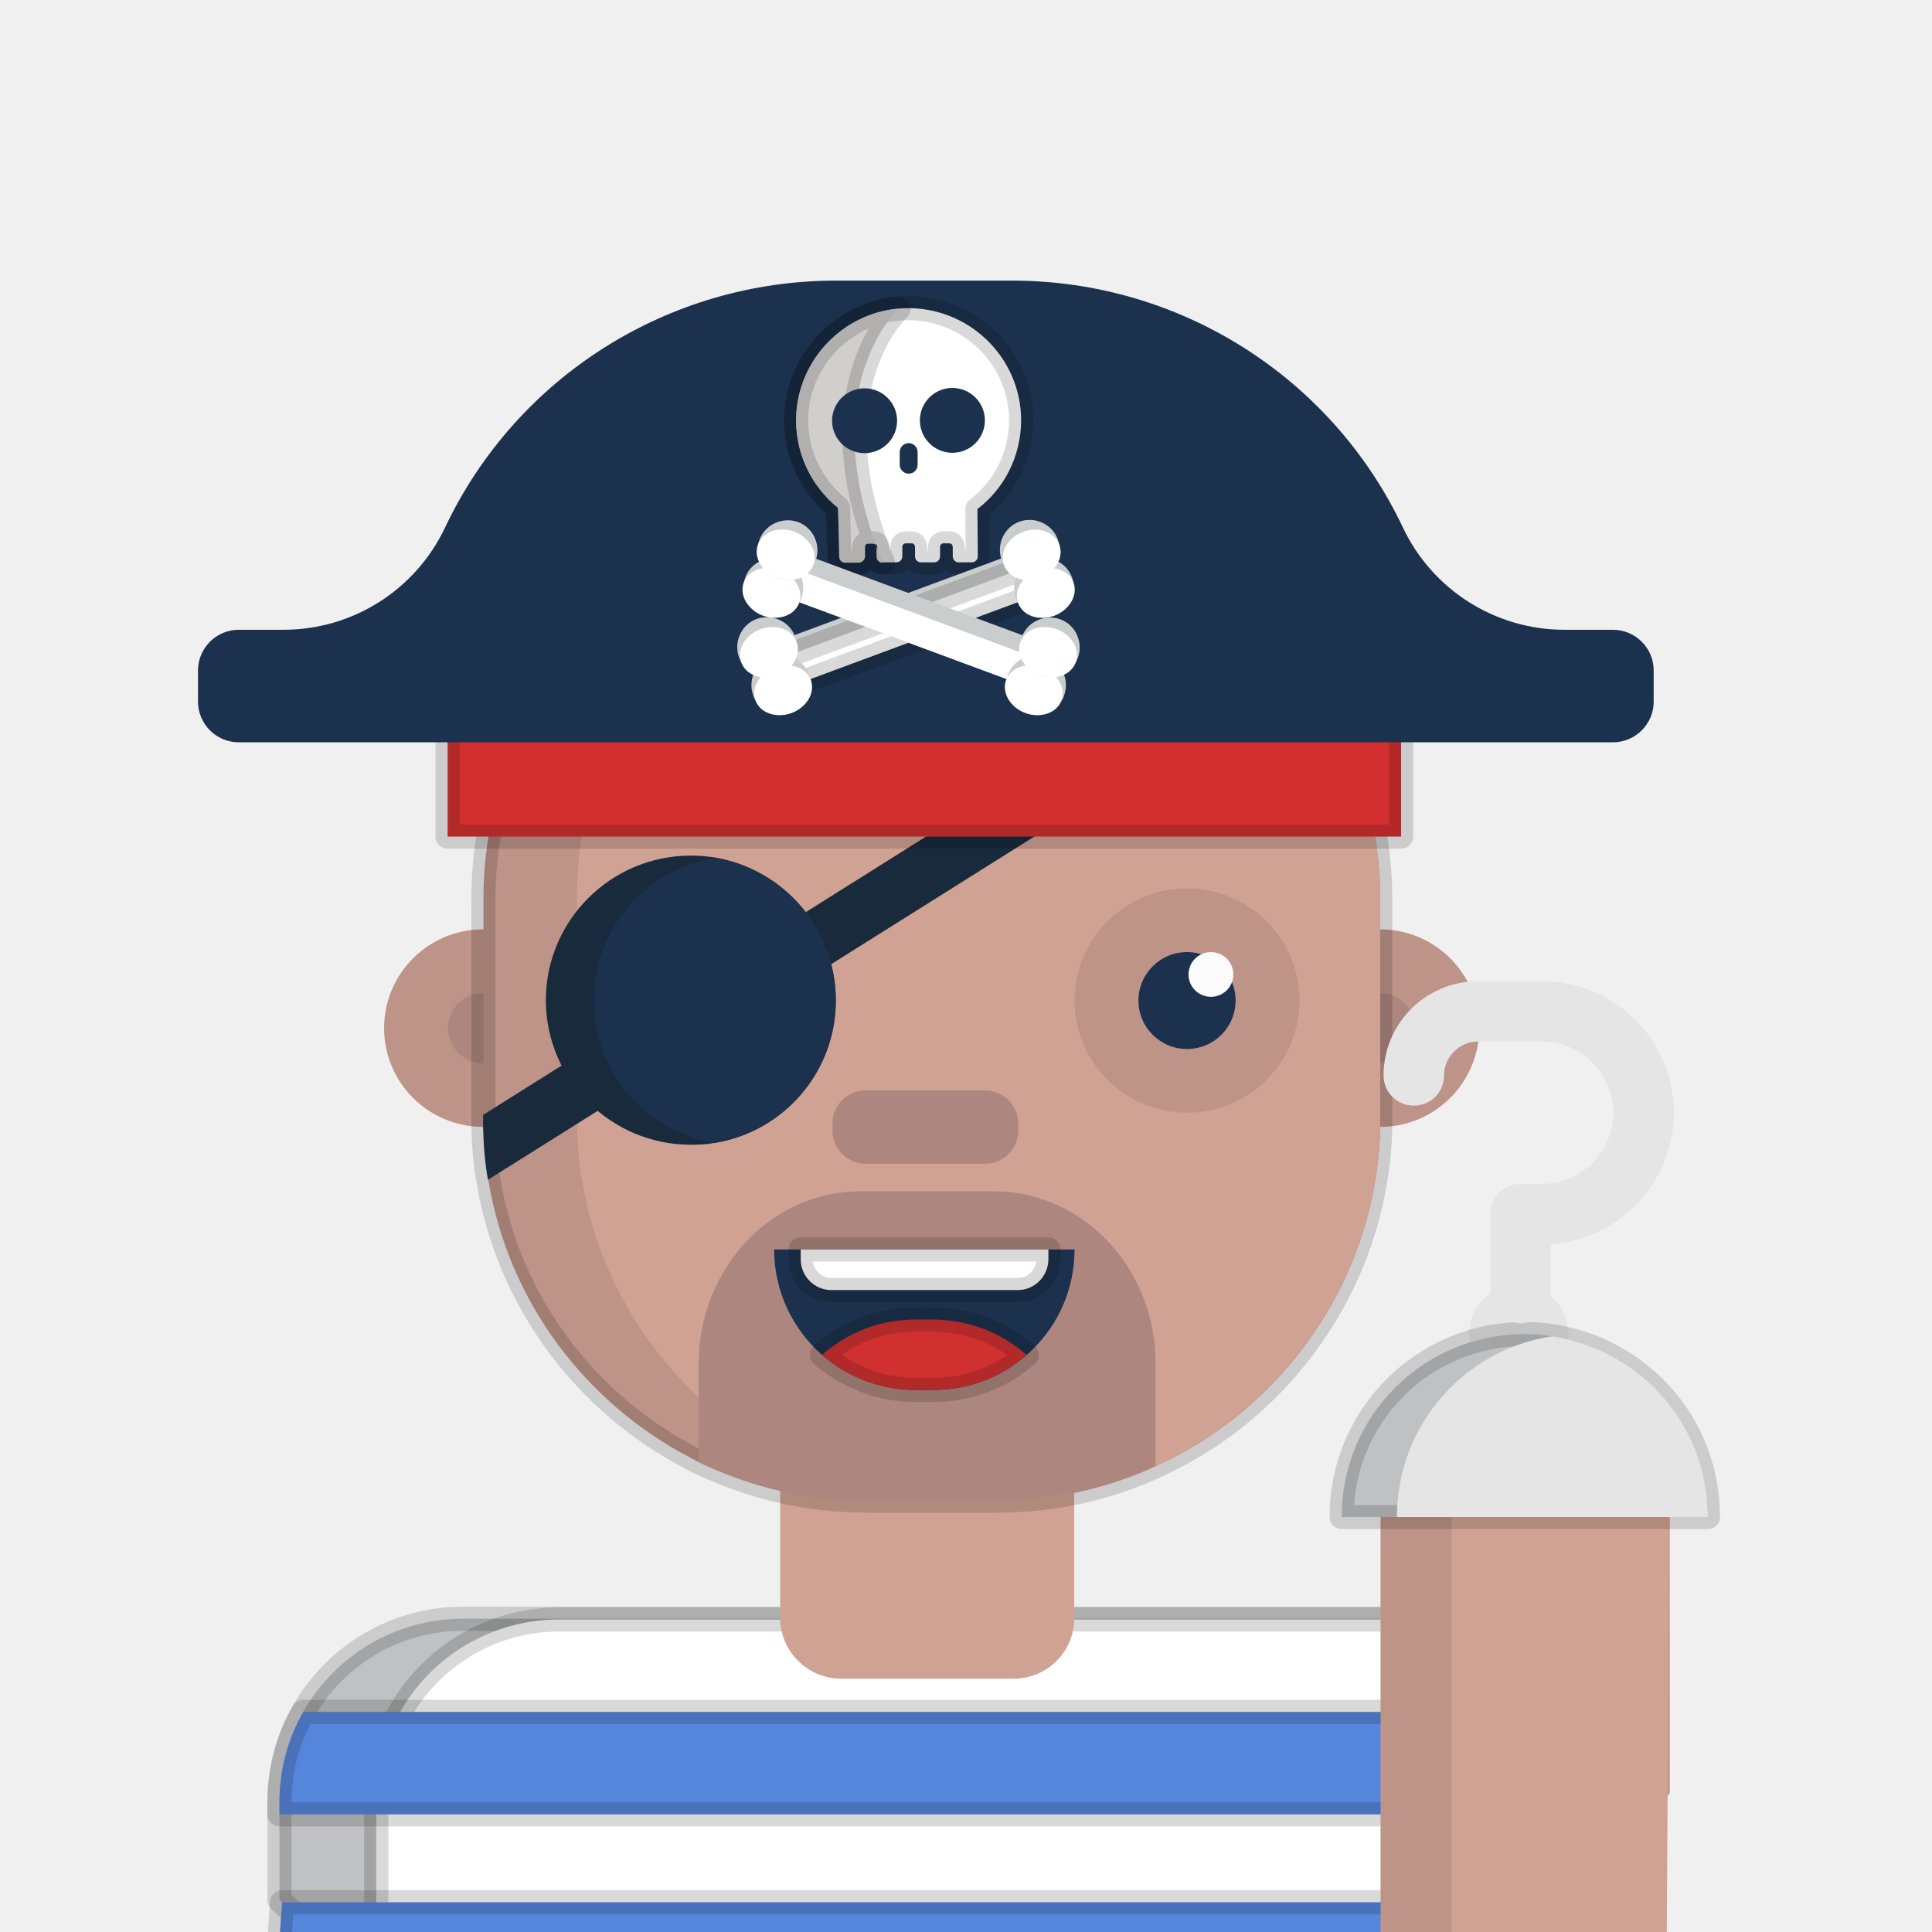
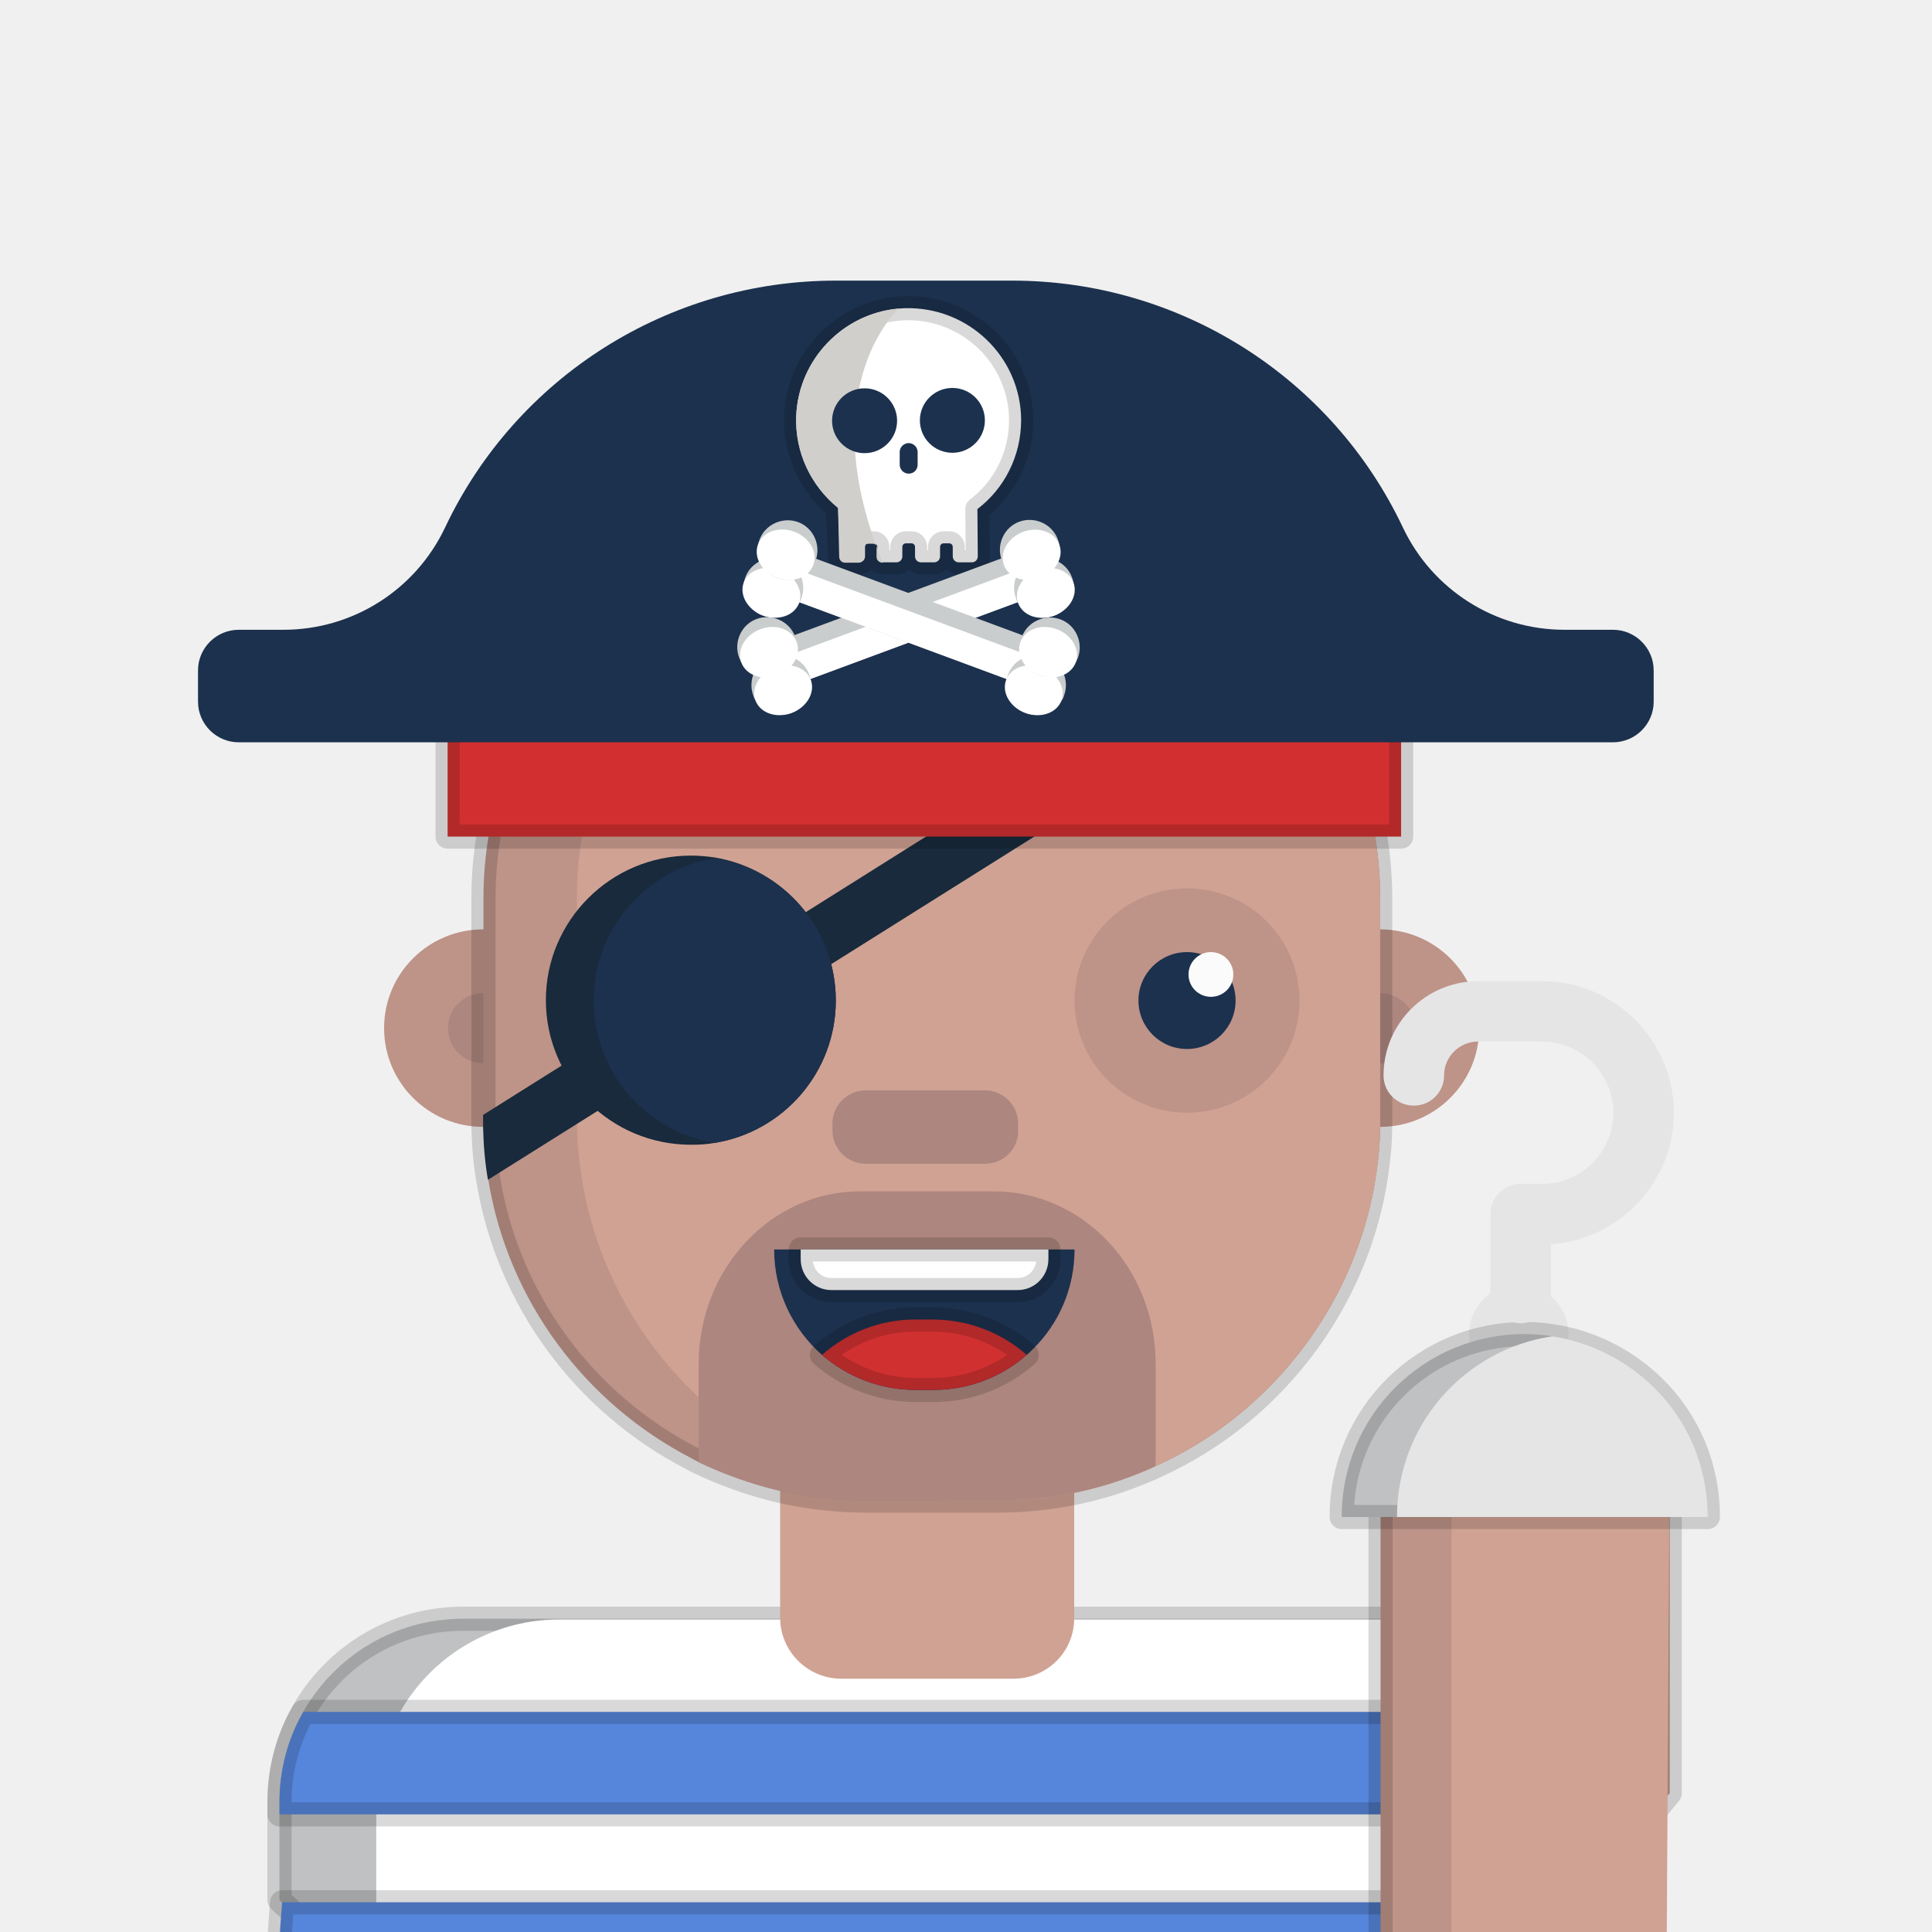
<svg xmlns="http://www.w3.org/2000/svg" id="Layer_1" viewBox="0 0 160 160">
  <defs>
    <style>.cls-1{fill:#ad867f;}.cls-2{fill:#d0a293;}.cls-3{fill:#d1cfcc;}.cls-4{fill:#d23030;}.cls-5{fill:#cacdcd;}.cls-6{fill:#fff;}.cls-7{fill:#be9388;}.cls-8{fill:#fbfbfb;}.cls-9{fill:#e5e5e6;}.cls-10{fill:#d03030;}.cls-11{fill:#182a3c;}.cls-12{fill:#1c314e;}.cls-13{fill:#c0c1c2;}.cls-14{fill:#5686db;}</style>
  </defs>
  <g id="Avatars">
    <g id="Artboard">
      <g id="Other">
        <g id="_50-Halloween_Icons_28">
          <ellipse class="cls-9" cx="125.781" cy="110.48" rx="4.115" ry="4.104" />
          <path class="cls-13" d="M130.855,149.27v7.19c-.371.37-.774.71-1.176,1.08-2.97,2.685-6.158,5.154-9.499,7.375-.588.37-1.145.741-1.733,1.111-1.361.833-2.723,1.636-4.146,2.407-11.232,6.079-24.104,9.566-37.781,9.566-15.409,0-29.767-4.382-41.927-11.973-1.176-.71-2.29-1.481-3.435-2.253-2.754-1.913-5.353-3.981-7.828-6.234-.062-.062-.124-.123-.186-.185v-8.116c0-2.716.712-5.308,1.98-7.499,2.63-4.598,7.55-7.684,13.243-7.684h77.263c1.578,0,3.125.247,4.549.679,3.713,1.142,6.807,3.672,8.695,6.974,1.269,2.284,1.98,4.845,1.98,7.561Z" stroke="#000" stroke-opacity="0.15" stroke-width="2" stroke-linejoin="round" />
-           <path class="cls-6" d="M130.855,149.27v7.19c-.371.37-.774.71-1.176,1.08-2.97,2.685-6.158,5.154-9.499,7.375-.588.37-1.145.741-1.733,1.111-1.361.833-2.723,1.636-4.146,2.407-11.232,6.079-24.104,9.566-37.781,9.566-15.409,0-29.767-4.382-41.927-11.973-1.176-.71-2.29-1.481-3.435-2.253v-14.504c0-2.716.712-5.308,1.98-7.499,2.228-3.919,6.158-6.727,10.799-7.468h0c.805-.123,1.609-.185,2.414-.185h69.249c1.578,0,3.125.247,4.549.679,3.713,1.142,6.807,3.672,8.695,6.974,1.3,2.222,2.011,4.783,2.011,7.499Z" stroke="#000" stroke-opacity="0.15" stroke-width="2" stroke-linejoin="round" />
+           <path class="cls-6" d="M130.855,149.27v7.19c-.371.37-.774.71-1.176,1.08-2.97,2.685-6.158,5.154-9.499,7.375-.588.37-1.145.741-1.733,1.111-1.361.833-2.723,1.636-4.146,2.407-11.232,6.079-24.104,9.566-37.781,9.566-15.409,0-29.767-4.382-41.927-11.973-1.176-.71-2.29-1.481-3.435-2.253v-14.504c0-2.716.712-5.308,1.98-7.499,2.228-3.919,6.158-6.727,10.799-7.468h0c.805-.123,1.609-.185,2.414-.185h69.249c1.578,0,3.125.247,4.549.679,3.713,1.142,6.807,3.672,8.695,6.974,1.3,2.222,2.011,4.783,2.011,7.499Z" />
          <path class="cls-2" d="M83.916,139.025h-14.233c-2.785,0-5.075-2.253-5.075-5.061v-17.405h24.352v17.405c.031,2.808-2.228,5.061-5.044,5.061Z" />
          <ellipse class="cls-7" cx="40.009" cy="85.144" rx="8.2" ry="8.178" />
          <ellipse class="cls-1" cx="40.009" cy="85.144" rx="2.909" ry="2.901" />
          <ellipse class="cls-7" cx="114.301" cy="85.144" rx="8.2" ry="8.178" />
          <ellipse class="cls-1" cx="114.301" cy="85.144" rx="2.909" ry="2.901" />
          <path class="cls-7" d="M114.301,74.374v18.948c0,.339-.031.679-.031,1.018-.495,8.826-4.61,16.664-10.861,22.126-2.29,2.006-4.889,3.672-7.674,4.938-.217.093-.433.216-.681.309-1.918.833-3.961,1.481-6.065,1.913-2.104.432-4.27.648-6.498.648h-10.644c-2.475,0-4.889-.278-7.21-.802-2.352-.555-4.61-1.358-6.745-2.376-.217-.093-.433-.216-.65-.339-8.757-4.536-15.162-12.992-16.802-23.052-.248-1.42-.371-2.901-.402-4.382v-18.948c0-2.314.248-4.567.743-6.727.557-2.53,1.423-4.938,2.568-7.19.402-.802.866-1.605,1.331-2.376,1.887-3.055,4.301-5.74,7.117-7.931,1.052-.833,2.166-1.605,3.342-2.314,2.568-1.543,5.384-2.716,8.354-3.425,2.414-.586,4.92-.926,7.488-.926h12.377c3.435,0,6.745.555,9.84,1.605,4.425,1.481,8.416,3.919,11.665,7.098,5.817,5.616,9.437,13.486,9.437,22.188Z" stroke="#000" stroke-opacity="0.15" stroke-width="2" stroke-linejoin="round" />
          <path class="cls-2" d="M114.301,74.374v18.948c0,.339-.031.679-.031,1.018-.495,8.826-4.61,16.664-10.861,22.126-4.053,3.518-8.973,6.018-14.419,7.159-2.104.432-4.27.648-6.498.648h-2.878c-5.415,0-10.52-1.358-15.007-3.734-10.025-5.339-16.833-15.893-16.833-28.02v-18.145c0-4.999,1.176-9.721,3.311-13.887.309-.617.65-1.234.99-1.821,1.361-2.284,2.97-4.351,4.858-6.203,1.64-1.636,3.496-3.086,5.508-4.32,4.734-2.932,10.335-4.629,16.338-4.629h4.579c3.435,0,6.745.555,9.84,1.605,4.425,1.481,8.385,3.919,11.665,7.098,5.817,5.586,9.437,13.455,9.437,22.157Z" />
          <ellipse class="cls-7" cx="98.304" cy="82.861" rx="9.314" ry="9.289" />
          <ellipse class="cls-12" cx="98.304" cy="82.861" rx="4.023" ry="4.012" />
          <ellipse class="cls-8" cx="100.284" cy="80.701" rx="1.857" ry="1.852" />
          <path class="cls-1" d="M81.564,96.377h-9.871c-1.516,0-2.754-1.234-2.754-2.746v-.586c0-1.512,1.238-2.746,2.754-2.746h9.871c1.516,0,2.754,1.234,2.754,2.746v.586c.031,1.512-1.207,2.746-2.754,2.746Z" />
          <path class="cls-11" d="M88.309,67.616l-47.899,30.088c-.248-1.42-.371-2.901-.402-4.382v-.988l45.764-28.761,2.537,4.043Z" />
          <path class="cls-11" d="M69.218,82.861c0,5.925-4.332,10.862-10.025,11.788-.65.123-1.3.154-1.98.154-6.622,0-12.006-5.37-12.006-11.973s5.384-11.973,12.006-11.973c.681,0,1.331.062,1.98.154,5.693.957,10.025,5.894,10.025,11.85Z" />
          <path class="cls-12" d="M69.218,82.861c0,5.925-4.332,10.862-10.025,11.788-5.693-.926-10.025-5.863-10.025-11.788s4.332-10.862,10.025-11.788c5.693.895,10.025,5.832,10.025,11.788Z" />
          <rect class="cls-4" x="37.069" y="59.655" width="78.965" height="9.628" stroke="#000" stroke-opacity="0.15" stroke-width="2" stroke-linejoin="round" />
          <path class="cls-12" d="M116.189,43.7h0c-5.91-12.498-18.504-20.46-32.366-20.46h-14.605c-13.862,0-26.456,7.962-32.366,20.46h0c-2.444,5.154-7.643,8.455-13.367,8.455h-3.713c-1.857,0-3.373,1.512-3.373,3.364v2.592c0,1.852,1.516,3.364,3.373,3.364h113.806c1.857,0,3.373-1.512,3.373-3.364v-2.592c0-1.852-1.516-3.364-3.373-3.364h-4.022c-5.724,0-10.923-3.302-13.367-8.455Z" />
          <path class="cls-1" d="M95.705,112.918v8.486c-.217.093-.433.216-.681.309-1.918.833-3.961,1.481-6.065,1.913-2.104.432-4.27.648-6.498.648h-10.644c-2.475,0-4.889-.278-7.21-.802-2.352-.555-4.61-1.358-6.745-2.376v-8.147c0-7.9,6.003-14.288,13.367-14.288h11.046c7.457,0,13.429,6.388,13.429,14.257Z" />
          <path class="cls-12" d="M88.99,103.475c0,3.209-1.3,6.141-3.435,8.239-.186.185-.34.339-.526.494-2.073,1.821-4.765,2.901-7.736,2.901h-1.485c-2.97,0-5.662-1.111-7.736-2.901-2.414-2.129-3.961-5.246-3.961-8.733h24.878Z" />
          <path class="cls-10" d="M85.03,112.208c-2.073,1.821-4.765,2.901-7.736,2.901h-1.485c-2.97,0-5.662-1.111-7.736-2.901,2.073-1.821,4.765-2.932,7.736-2.932h1.485c2.97.031,5.662,1.111,7.736,2.932Z" stroke="#000" stroke-opacity="0.15" stroke-width="2" stroke-linejoin="round" />
          <path class="cls-6" d="M86.824,103.475v.802c0,1.42-1.145,2.561-2.537,2.561h-15.44c-1.392,0-2.537-1.142-2.537-2.561v-.802h20.515Z" stroke="#000" stroke-opacity="0.15" stroke-width="2" stroke-linejoin="round" />
          <path class="cls-6" d="M84.565,34.782c0,2.993-1.392,5.678-3.62,7.375l.031,3.919c0,.278-.217.494-.495.494h-1.083c-.278,0-.495-.216-.495-.494v-.771c0-.185-.124-.309-.309-.309h-.433c-.186,0-.309.123-.309.309v.771c0,.278-.217.494-.495.494h-1.083c-.278,0-.495-.216-.495-.494v-.771c0-.185-.124-.309-.309-.309h-.433c-.186,0-.309.123-.309.309v.771c0,.278-.217.494-.495.494h-1.083c-.278,0-.495-.216-.495-.494v-.771c0-.185-.124-.309-.309-.309h-.402c-.186,0-.309.123-.309.309v.771c0,.278-.217.494-.495.494h-1.083c-.278,0-.495-.216-.495-.494l-.155-4.012c-2.197-1.79-3.589-4.536-3.466-7.622.186-4.66,3.868-8.486,8.478-8.887.155,0,.34-.031.495-.031,5.291-.154,9.623,4.043,9.654,9.258Z" stroke="#000" stroke-opacity="0.15" stroke-width="2" stroke-linejoin="round" />
-           <path class="cls-3" d="M73.117,46.601h-.031c-.278,0-.495-.216-.495-.494v-.771c0-.185-.124-.309-.309-.309h-.402c-.186,0-.309.123-.309.309v.771c0,.278-.217.494-.495.494h-1.083c-.278,0-.495-.216-.495-.494l-.093-4.043c-2.197-1.79-3.589-4.536-3.466-7.622.186-4.66,3.868-8.486,8.478-8.887-.495.494-7.055,7.098-1.3,21.046Z" stroke="#000" stroke-opacity="0.15" stroke-width="2" stroke-linejoin="round" />
+           <path class="cls-3" d="M73.117,46.601h-.031c-.278,0-.495-.216-.495-.494v-.771c0-.185-.124-.309-.309-.309h-.402c-.186,0-.309.123-.309.309v.771c0,.278-.217.494-.495.494h-1.083c-.278,0-.495-.216-.495-.494l-.093-4.043c-2.197-1.79-3.589-4.536-3.466-7.622.186-4.66,3.868-8.486,8.478-8.887-.495.494-7.055,7.098-1.3,21.046Z" />
          <ellipse class="cls-12" cx="71.601" cy="34.844" rx="2.692" ry="2.685" />
          <ellipse class="cls-12" cx="78.872" cy="34.813" rx="2.692" ry="2.685" />
          <path class="cls-12" d="M75.252,39.226h0c-.402,0-.743-.339-.743-.741v-1.049c0-.401.34-.741.743-.741h0c.402,0,.743.339.743.741v1.049c0,.401-.309.741-.743.741Z" />
          <polygon class="cls-5" points="63.025 53.622 84.083 45.818 85.43 49.434 64.373 57.238 63.025 53.622" />
-           <polygon class="cls-6" points="63.516 54.935 84.574 47.132 85.437 49.446 64.379 57.249 63.516 54.935" stroke="#000" stroke-opacity="0.15" stroke-width="2" stroke-linejoin="round" />
+           <polygon class="cls-6" points="63.516 54.935 84.574 47.132 85.437 49.446 64.379 57.249 63.516 54.935" />
          <path class="cls-5" d="M87.319,50.983c-1.145.432-2.383-.031-3.001-1.049-.093-.123-.155-.278-.186-.401-.464-1.265.186-2.716,1.454-3.179s2.723.185,3.187,1.45c.062.154.093.309.124.432.186,1.173-.464,2.314-1.578,2.746Z" />
          <ellipse class="cls-6" cx="86.611" cy="49.104" rx="2.444" ry="2.007" transform="translate(-11.67961 33.2407) rotate(-20.383)" />
          <path class="cls-5" d="M86.144,47.835c-1.145.432-2.414-.062-3.001-1.049-.062-.123-.124-.247-.186-.401-.464-1.265.186-2.716,1.454-3.179,1.269-.463,2.723.185,3.187,1.45.062.154.093.278.124.432.217,1.173-.433,2.345-1.578,2.746Z" />
          <ellipse class="cls-6" cx="85.438" cy="45.956" rx="2.444" ry="2.037" transform="translate(-10.6566 32.635) rotate(-20.383)" />
          <path class="cls-5" d="M65.567,59.037c-1.145.432-2.383-.031-3.001-1.049-.093-.123-.155-.278-.186-.401-.464-1.265.186-2.716,1.454-3.179,1.269-.463,2.723.185,3.187,1.45.062.154.093.309.124.432.217,1.173-.433,2.314-1.578,2.746Z" />
          <ellipse class="cls-6" cx="64.857" cy="57.163" rx="2.444" ry="2.007" transform="translate(-15.84851 26.16869) rotate(-20.383)" />
          <path class="cls-5" d="M64.391,55.89c-1.145.432-2.414-.062-3.001-1.049-.062-.123-.124-.247-.186-.401-.464-1.265.186-2.716,1.454-3.179,1.269-.463,2.723.185,3.187,1.45.062.154.093.278.124.432.217,1.173-.433,2.345-1.578,2.746Z" />
          <ellipse class="cls-6" cx="63.684" cy="54.015" rx="2.444" ry="2.037" transform="translate(-14.82544 25.56297) rotate(-20.383)" />
          <polygon class="cls-5" points="65.05 49.451 66.397 45.835 87.455 53.638 86.108 57.254 65.05 49.451" />
          <polygon class="cls-6" points="65.069 49.454 65.932 47.14 86.989 54.943 86.127 57.257 65.069 49.454" />
          <path class="cls-5" d="M63.184,50.983c1.145.432,2.383-.031,3.001-1.049.093-.123.155-.278.186-.401.464-1.265-.186-2.716-1.454-3.179-1.269-.463-2.723.185-3.187,1.45-.062.154-.093.309-.124.432-.186,1.173.433,2.345,1.578,2.746Z" />
          <ellipse class="cls-6" cx="63.884" cy="49.094" rx="2.007" ry="2.444" transform="translate(-4.38675 91.87879) rotate(-69.61699)" />
          <path class="cls-5" d="M64.36,47.866c1.145.432,2.414-.062,3.001-1.049.062-.123.124-.247.186-.401.464-1.265-.186-2.716-1.454-3.179-1.269-.463-2.723.185-3.187,1.45-.062.154-.093.278-.124.432-.217,1.142.433,2.314,1.578,2.746Z" />
          <ellipse class="cls-6" cx="65.066" cy="45.941" rx="2.037" ry="2.444" transform="translate(-.66068 90.93251) rotate(-69.617)" />
          <path class="cls-5" d="M84.937,59.037c1.145.432,2.383-.031,3.001-1.049.093-.123.155-.278.186-.401.464-1.265-.186-2.716-1.454-3.179-1.269-.463-2.723.185-3.187,1.45-.062.154-.093.309-.124.432-.217,1.173.433,2.345,1.578,2.746Z" />
          <ellipse class="cls-6" cx="85.613" cy="57.164" rx="2.007" ry="2.444" transform="translate(2.209599 117.507) rotate(-69.617)" />
          <path class="cls-5" d="M86.082,55.92c1.145.432,2.414-.062,3.001-1.049.062-.123.124-.247.186-.401.464-1.265-.186-2.716-1.454-3.179s-2.723.185-3.187,1.45c-.062.154-.093.278-.124.432-.186,1.142.433,2.314,1.578,2.746Z" />
          <ellipse class="cls-6" cx="86.796" cy="54.012" rx="2.037" ry="2.444" transform="translate(5.93553 116.5607) rotate(-69.617)" />
          <path class="cls-14" d="M130.855,149.27v.988H23.145v-.988c0-2.746.712-5.308,1.98-7.499h103.719c1.3,2.222,2.011,4.783,2.011,7.499Z" stroke="#000" stroke-opacity="0.15" stroke-width="2" stroke-linejoin="round" />
          <path class="cls-14" d="M129.71,157.54c-2.97,2.685-6.158,5.154-9.499,7.375-.588.37-1.145.741-1.733,1.111H34.625c-1.176-.71-11.625-.25-11.625-1.027q0-3,.362-7.46h106.349Z" stroke="#000" stroke-opacity="0.15" stroke-width="2" stroke-linejoin="round" />
-           <path class="cls-7" d="M138.281,119.121v29.378c-2.29,2.839-4.765,5.493-7.395,7.993-.371.37-.774.71-1.176,1.08-2.97,2.685-6.158,5.154-9.499,7.375-.588.37-1.145.741-1.733,1.111-1.361.833-2.723,1.636-4.146,2.407v-49.344h23.949Z" />
+           <path class="cls-7" d="M138.281,119.121v29.378c-2.29,2.839-4.765,5.493-7.395,7.993-.371.37-.774.71-1.176,1.08-2.97,2.685-6.158,5.154-9.499,7.375-.588.37-1.145.741-1.733,1.111-1.361.833-2.723,1.636-4.146,2.407v-49.344h23.949Z" stroke="#000" stroke-opacity="0.15" stroke-width="2" stroke-linejoin="round" />
          <path class="cls-2" d="M138.281,119.121l-.281,46.88c-2-1-5.194-3.58-7.824-1.08-.371.37-.774.71-1.176,1.08-2.97,2.685-5.447-3.275-8.789-1.054v-45.826h18.07Z" />
          <path class="cls-13" d="M141.437,125.601v.031h-30.323v-.031c0-8.363,6.776-15.121,15.162-15.121.774,0,1.547.062,2.29.185,3.28.494,6.188,2.037,8.447,4.259,2.754,2.716,4.425,6.511,4.425,10.677Z" stroke="#000" stroke-opacity="0.15" stroke-width="2" stroke-linejoin="round" />
          <path class="cls-9" d="M141.437,125.601v.031h-25.744v-.031c0-7.561,5.57-13.856,12.872-14.936,3.28.494,6.188,2.037,8.447,4.259,2.754,2.716,4.425,6.511,4.425,10.677Z" />
          <path class="cls-9" d="M125.935,109.585c-1.392,0-2.506-1.111-2.506-2.5v-6.542c0-1.389,1.114-2.5,2.506-2.5h1.764c3.28,0,5.91-2.654,5.91-5.894s-2.661-5.894-5.91-5.894h-5.291c-1.547,0-2.816,1.265-2.816,2.808,0,1.389-1.114,2.5-2.506,2.5s-2.506-1.111-2.506-2.5c0-4.32,3.527-7.807,7.828-7.807h5.291c6.034,0,10.923,4.907,10.923,10.893,0,5.771-4.518,10.492-10.18,10.893v4.043c0,1.358-1.114,2.5-2.506,2.5Z" />
        </g>
      </g>
    </g>
  </g>
</svg>
